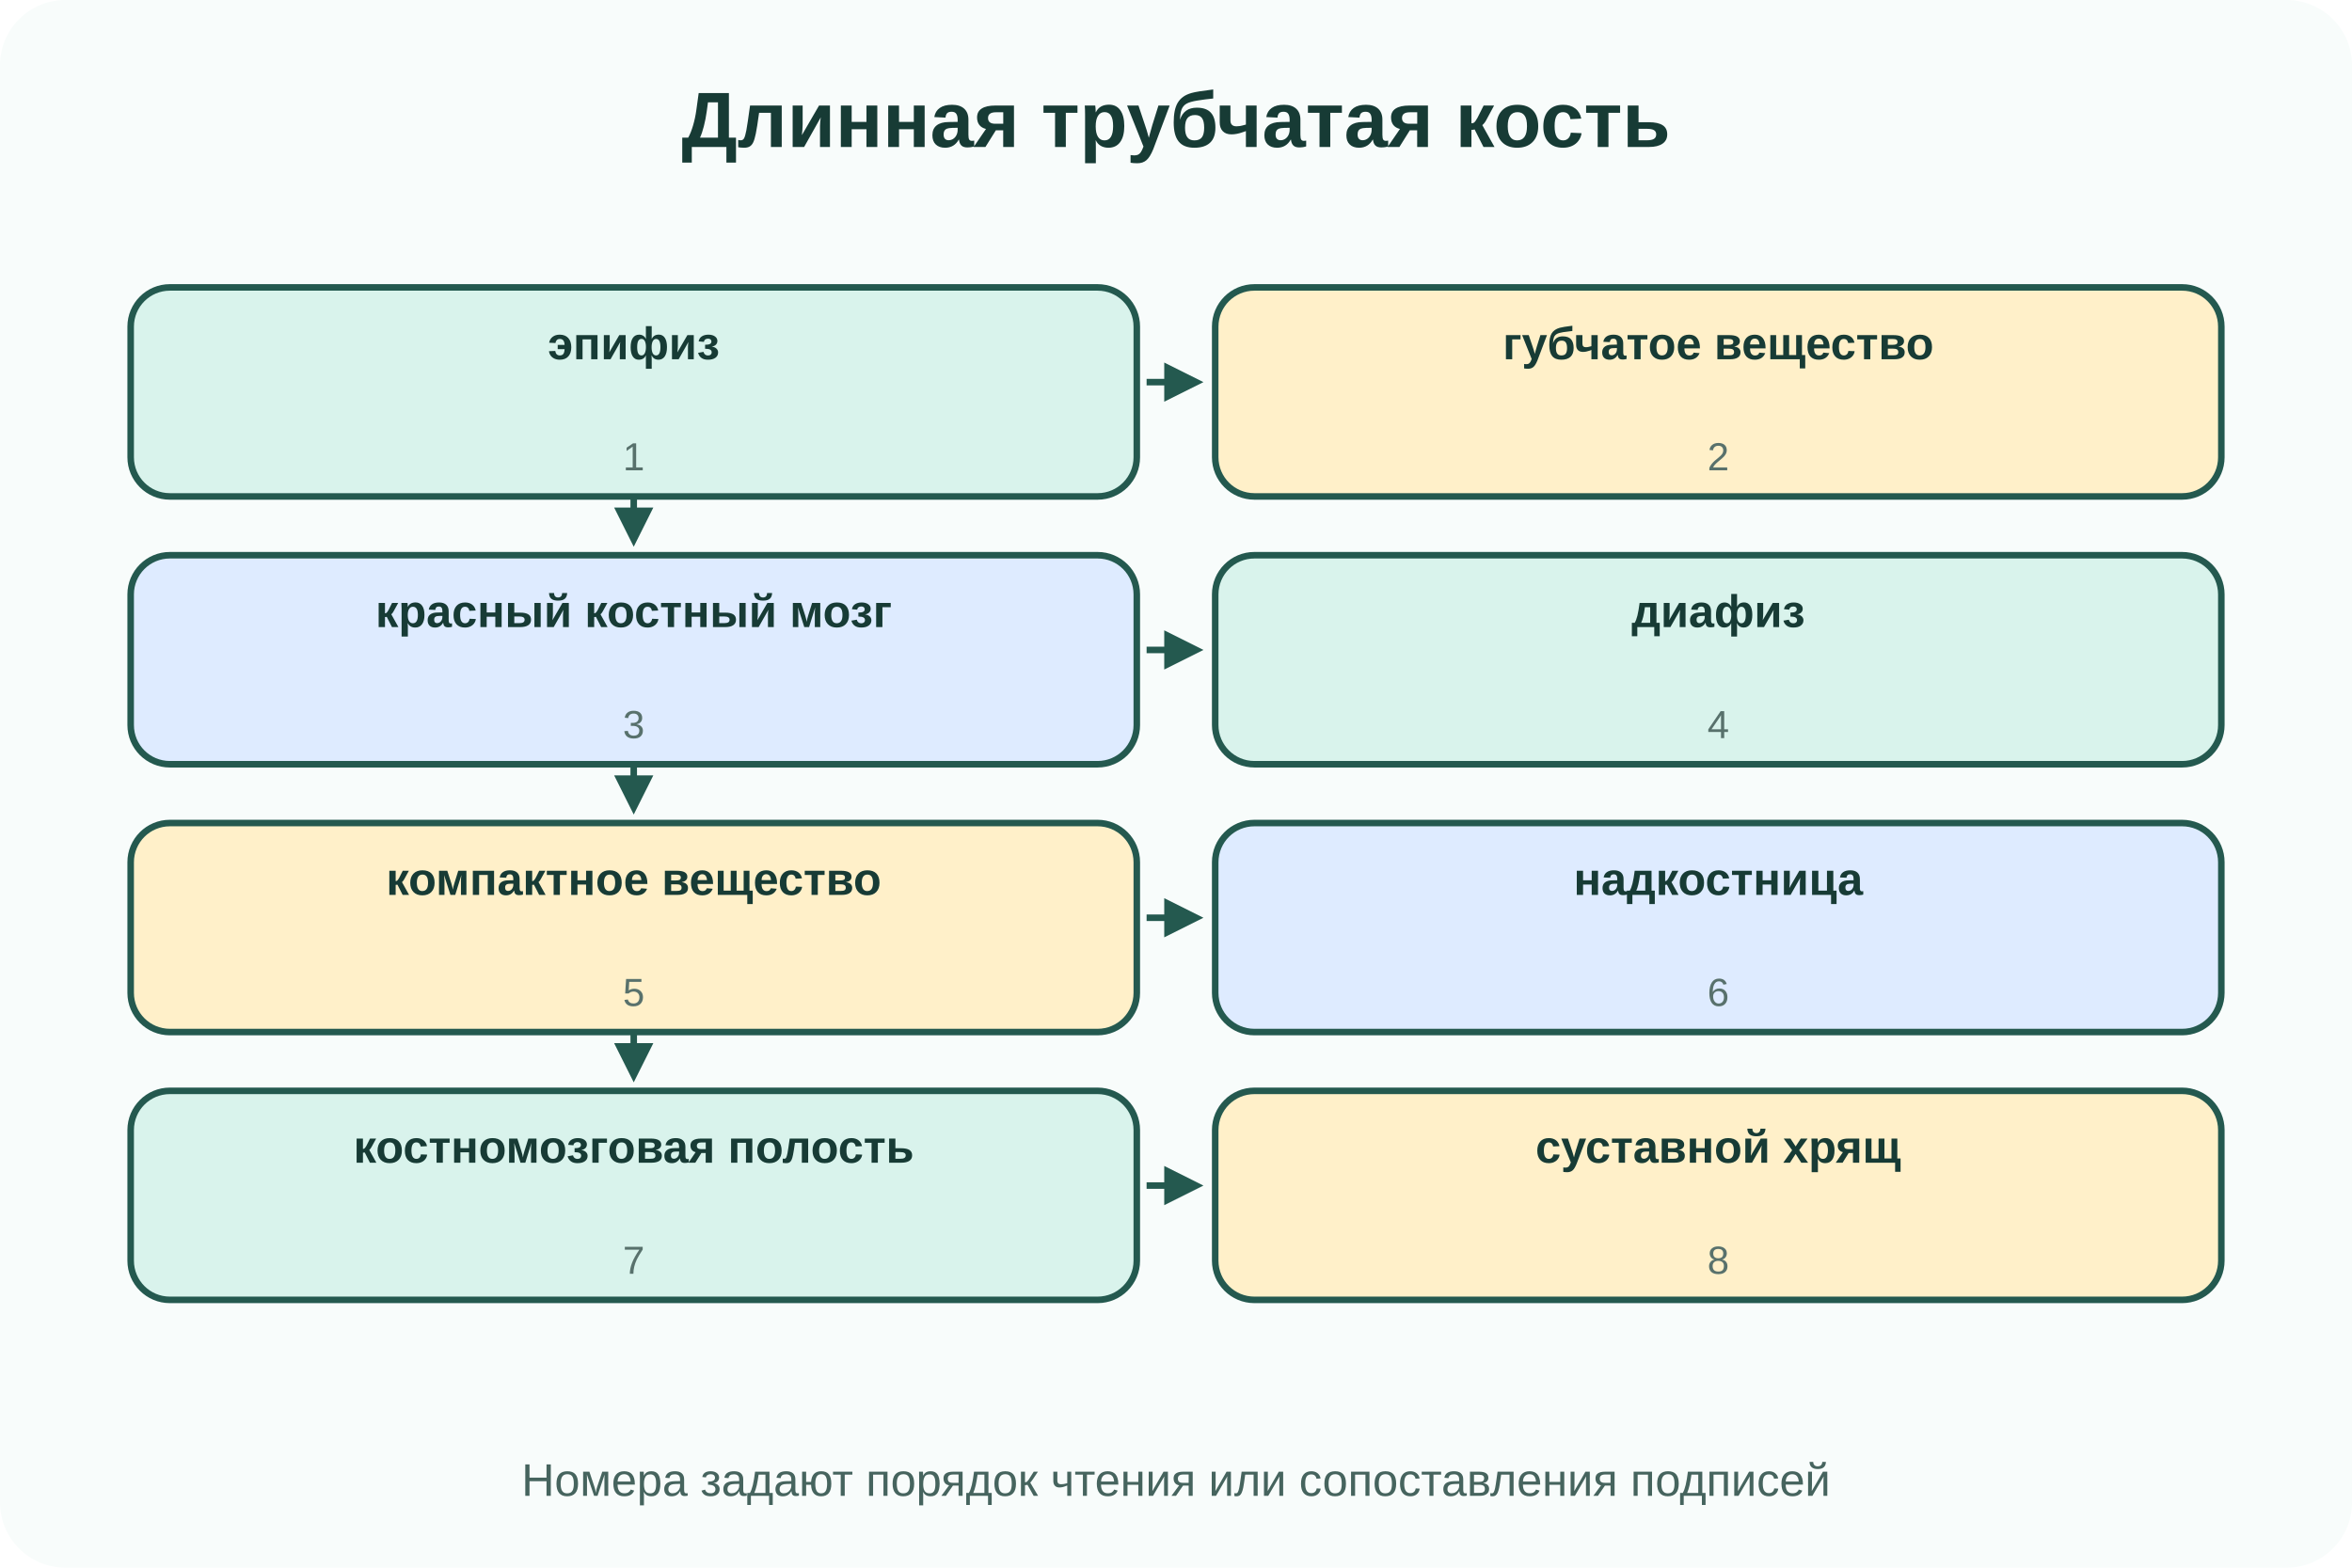
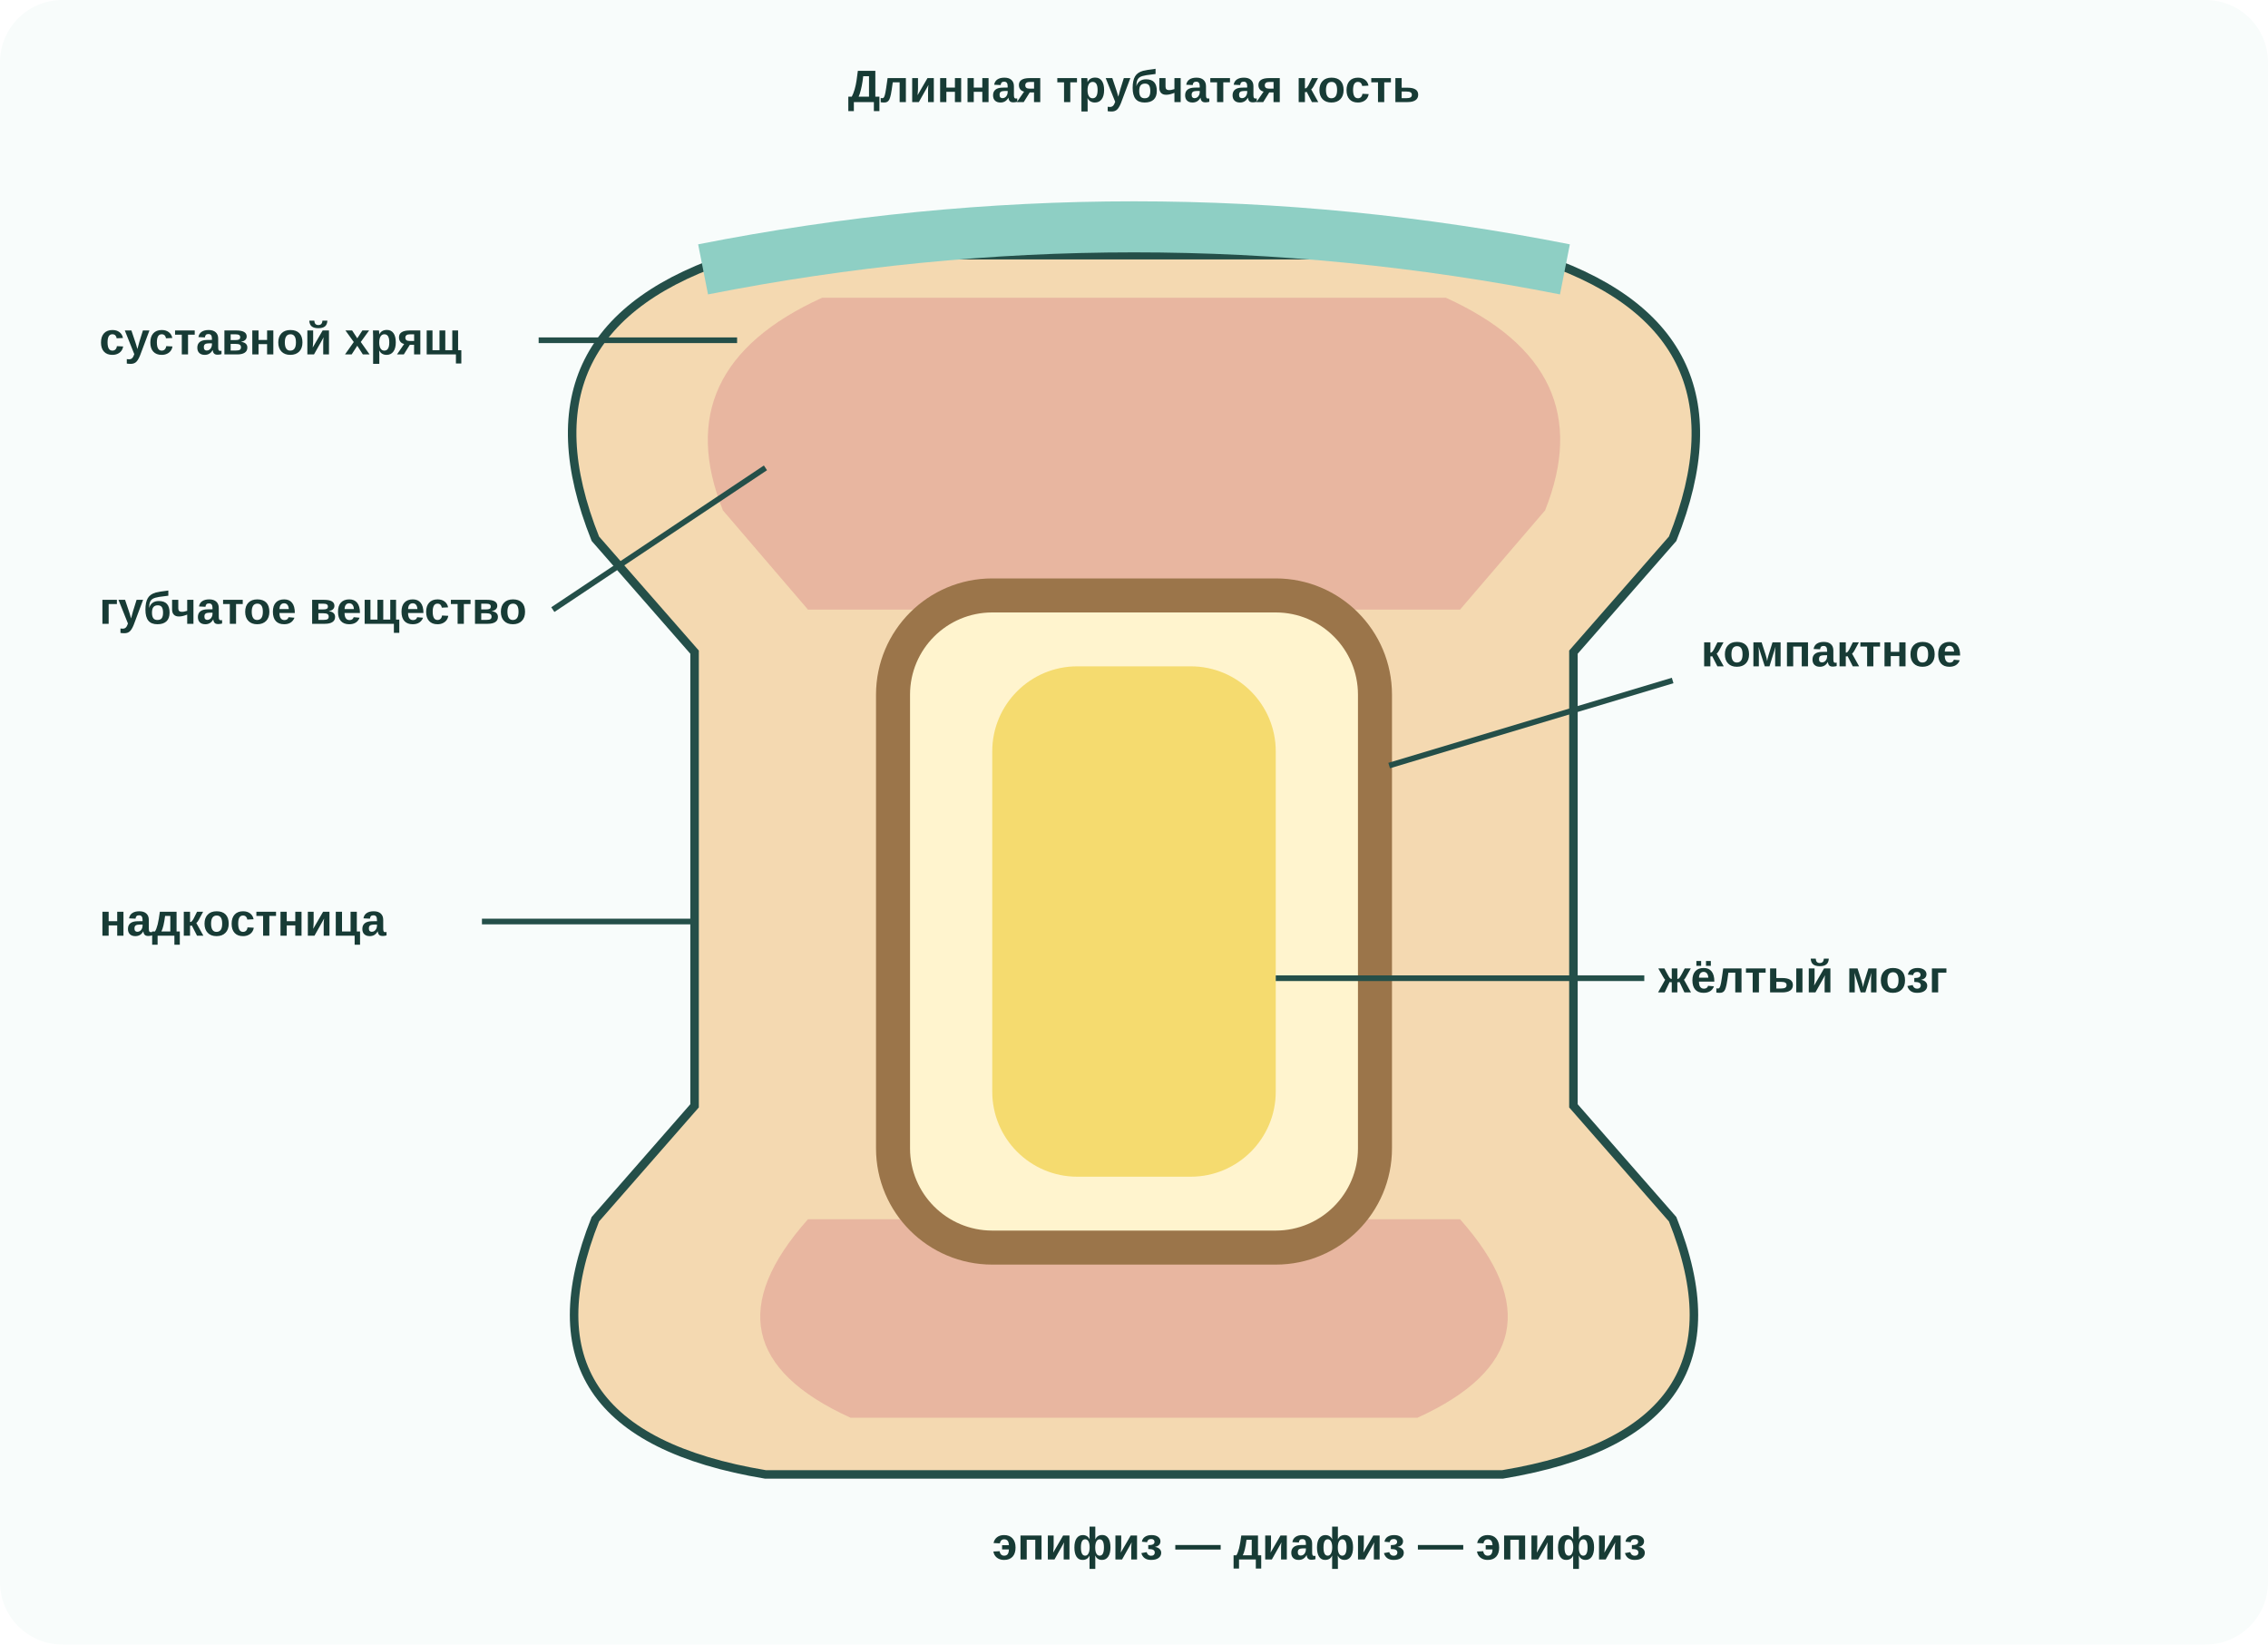
- <svg xmlns="http://www.w3.org/2000/svg" viewBox="0 0 720 480" role="img" aria-labelledby="title desc" preserveAspectRatio="xMidYMid meet">
+ <svg xmlns="http://www.w3.org/2000/svg" viewBox="0 0 800 580" role="img" aria-labelledby="title desc" preserveAspectRatio="xMidYMid meet">
  <defs>
-     <marker id="arrow" viewBox="0 0 10 10" refX="8" refY="5" markerWidth="6" markerHeight="6" orient="auto-start-reverse">
-       <path d="M0 0 L10 5 L0 10z" fill="#24594f" />
+     <marker id="arrow" viewBox="0 0 10 10" refX="8" refY="5" markerWidth="6" markerHeight="6" orient="auto">
+       <path d="M0 0L10 5L0 10z" fill="#244f49" />
    </marker>
+     <style>.t{font:600 16px Arial,sans-serif;fill:#173b35}.s{font:14px Arial,sans-serif;fill:#173b35}.lead{fill:none;stroke:#244f49;stroke-width:2}.flow{fill:none;stroke:#176b5b;stroke-width:4;marker-end:url(#arrow)}.organ{stroke:#244f49;stroke-width:3}.red{fill:#f7a4a4}.blue{fill:#9bc8ef}.cream{fill:#fff0c9}.green{fill:#b9e4d7}</style>
  </defs>
-   <style>.label{font:600 14px Arial,sans-serif;text-anchor:middle;fill:#173b35}.num{font:12px Arial,sans-serif;text-anchor:middle;fill:#58716c}.link{fill:none;stroke:#24594f;stroke-width:2}</style>
-   <rect width="100%" height="100%" rx="20" fill="#f8fcfb" />
-   <text x="360" y="45" style="font:700 24px Arial,sans-serif;text-anchor:middle;fill:#173b35">Длинная трубчатая кость</text>
-   <path d="M 351 117 H 366" class="link" marker-end="url(#arrow)" />
-   <path d="M 194 146 V 165" class="link" marker-end="url(#arrow)" />
-   <path d="M 351 199 H 366" class="link" marker-end="url(#arrow)" />
-   <path d="M 194 228 V 247" class="link" marker-end="url(#arrow)" />
-   <path d="M 351 281 H 366" class="link" marker-end="url(#arrow)" />
-   <path d="M 194 310 V 329" class="link" marker-end="url(#arrow)" />
-   <path d="M 351 363 H 366" class="link" marker-end="url(#arrow)" />
-   <g>
-     <rect x="40" y="88" width="308" height="64" rx="12" fill="#d9f3ec" stroke="#24594f" stroke-width="2" />
-     <text x="194" y="110" class="label">
-       <tspan x="194" dy="0">эпифиз</tspan>
-     </text>
-     <text x="194" y="144" class="num">1</text>
-   </g>
-   <g>
-     <rect x="372" y="88" width="308" height="64" rx="12" fill="#fff0c9" stroke="#24594f" stroke-width="2" />
-     <text x="526" y="110" class="label">
-       <tspan x="526" dy="0">губчатое вещество</tspan>
-     </text>
-     <text x="526" y="144" class="num">2</text>
-   </g>
-   <g>
-     <rect x="40" y="170" width="308" height="64" rx="12" fill="#deebff" stroke="#24594f" stroke-width="2" />
-     <text x="194" y="192" class="label">
-       <tspan x="194" dy="0">красный костный мозг</tspan>
-     </text>
-     <text x="194" y="226" class="num">3</text>
-   </g>
-   <g>
-     <rect x="372" y="170" width="308" height="64" rx="12" fill="#d9f3ec" stroke="#24594f" stroke-width="2" />
-     <text x="526" y="192" class="label">
-       <tspan x="526" dy="0">диафиз</tspan>
-     </text>
-     <text x="526" y="226" class="num">4</text>
-   </g>
-   <g>
-     <rect x="40" y="252" width="308" height="64" rx="12" fill="#fff0c9" stroke="#24594f" stroke-width="2" />
-     <text x="194" y="274" class="label">
-       <tspan x="194" dy="0">компактное вещество</tspan>
-     </text>
-     <text x="194" y="308" class="num">5</text>
-   </g>
-   <g>
-     <rect x="372" y="252" width="308" height="64" rx="12" fill="#deebff" stroke="#24594f" stroke-width="2" />
-     <text x="526" y="274" class="label">
-       <tspan x="526" dy="0">надкостница</tspan>
-     </text>
-     <text x="526" y="308" class="num">6</text>
-   </g>
-   <g>
-     <rect x="40" y="334" width="308" height="64" rx="12" fill="#d9f3ec" stroke="#24594f" stroke-width="2" />
-     <text x="194" y="356" class="label">
-       <tspan x="194" dy="0">костномозговая полость</tspan>
-     </text>
-     <text x="194" y="390" class="num">7</text>
-   </g>
-   <g>
-     <rect x="372" y="334" width="308" height="64" rx="12" fill="#fff0c9" stroke="#24594f" stroke-width="2" />
-     <text x="526" y="356" class="label">
-       <tspan x="526" dy="0">суставной хрящ</tspan>
-     </text>
-     <text x="526" y="390" class="num">8</text>
-   </g>
-   <text x="360" y="458" style="font:14px Arial,sans-serif;text-anchor:middle;fill:#46645e">Номера задают порядок чтения или сопоставления подписей</text>
+   <rect width="800" height="580" rx="22" fill="#f8fcfb" />
+   <text x="400" y="36" text-anchor="middle" class="t" font-size="23">Длинная трубчатая кость</text>
+   <path d="M260 90Q180 115 210 190L245 230V390L210 430Q180 505 270 520H530Q620 505 590 430L555 390V230L590 190Q620 115 540 90Z" fill="#f4d9b1" class="organ" />
+   <path d="M290 105Q235 130 255 180L285 215H515L545 180Q565 130 510 105Z" fill="#e8b6a0" />
+   <path d="M285 430Q245 475 300 500H500Q555 475 515 430Z" fill="#e8b6a0" />
+   <rect x="315" y="210" width="170" height="230" rx="35" fill="#fff4ce" stroke="#9b754a" stroke-width="12" />
+   <rect x="350" y="235" width="100" height="180" rx="30" fill="#f5db6f" />
+   <path d="M248 95Q400 65 552 95" stroke="#8ecfc4" stroke-width="18" fill="none" />
+   <text x="35" y="125" class="t">суставной хрящ</text>
+   <path d="M190 120H260" class="lead" />
+   <text x="35" y="220" class="t">губчатое вещество</text>
+   <path d="M195 215L270 165" class="lead" />
+   <text x="35" y="330" class="t">надкостница</text>
+   <path d="M170 325H245" class="lead" />
+   <text x="600" y="235" class="t">компактное</text>
+   <path d="M590 240L490 270" class="lead" />
+   <text x="585" y="350" class="t">жёлтый мозг</text>
+   <path d="M580 345H450" class="lead" />
+   <text x="350" y="550" class="t">эпифиз — диафиз — эпифиз</text>
</svg>
